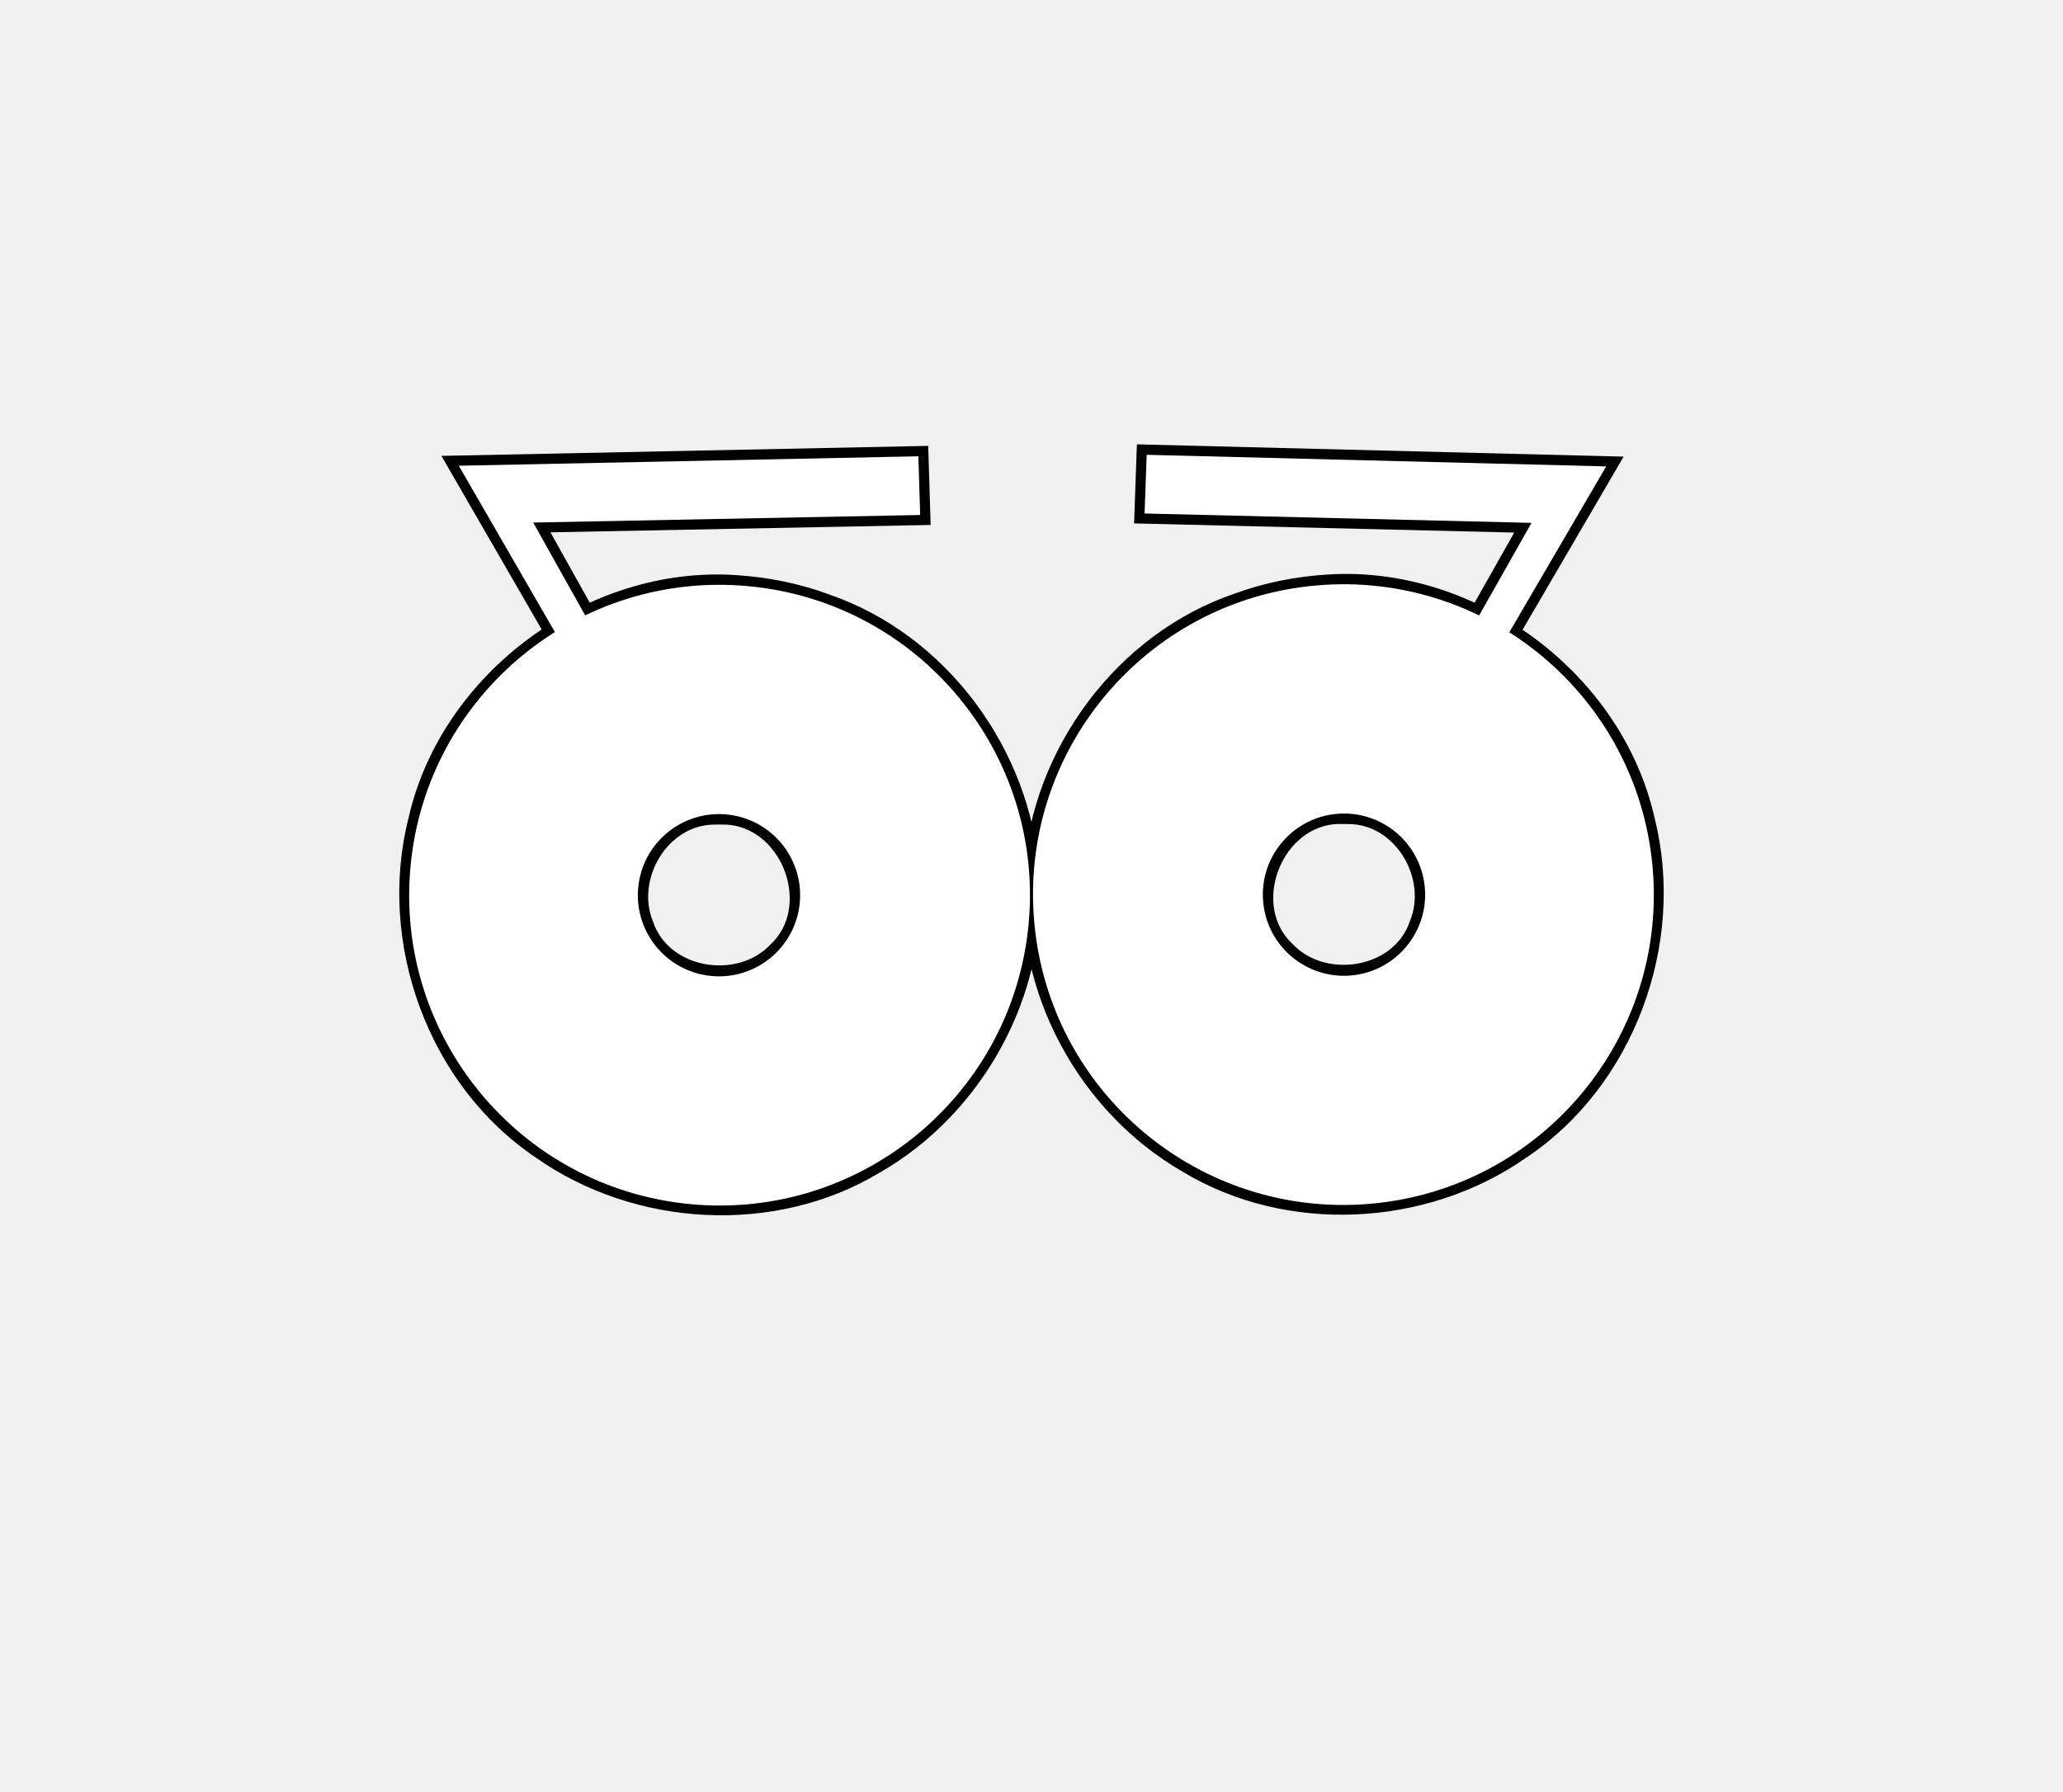
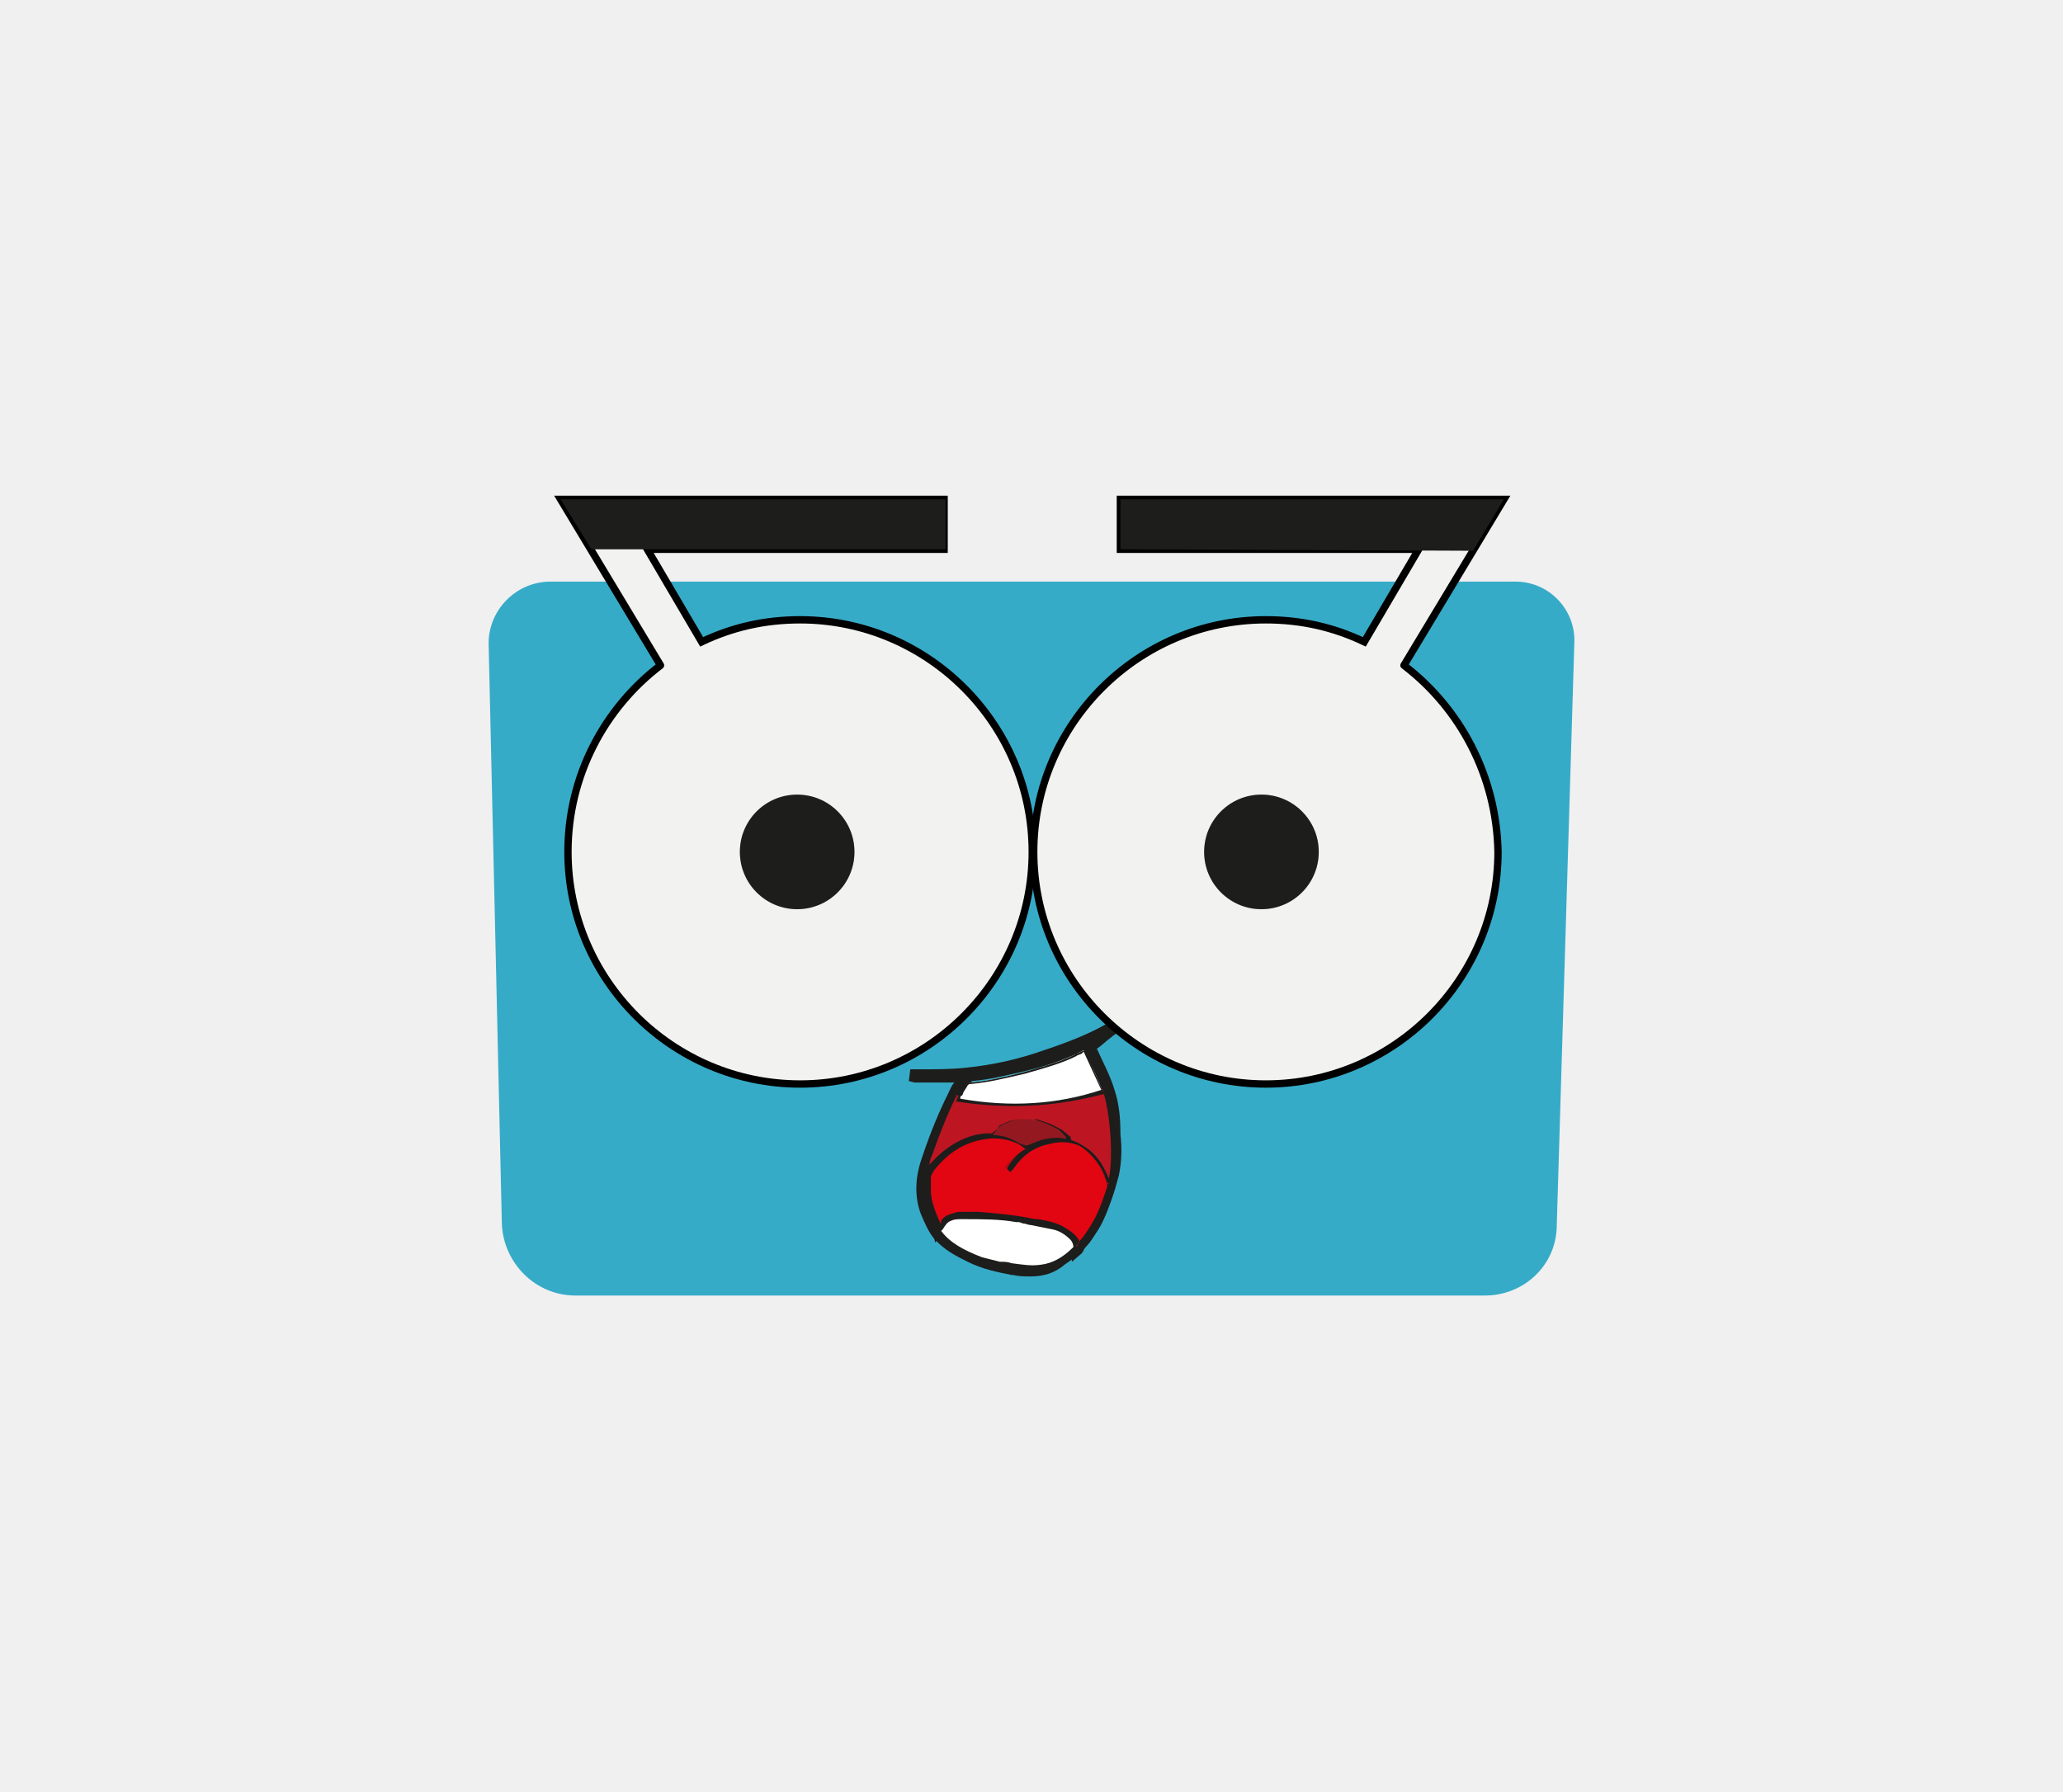
- <svg xmlns="http://www.w3.org/2000/svg" version="1.1" id="svg44" width="81.067" height="70.4" viewBox="0 0 81.067 70.4">
-   <defs id="defs48">
-     <clipPath clipPathUnits="userSpaceOnUse" id="clipPath4175">
-       <rect style="opacity:1;fill:#ffcc00;fill-opacity:0.532;stroke:#000000;stroke-width:0;stroke-miterlimit:4;stroke-dasharray:none;stroke-dashoffset:0;stroke-opacity:1" id="rect4177" width="585.628" height="233.25" x="378.274" y="374.026" />
-     </clipPath>
-   </defs>
-   <g id="g52">
-     <g transform="matrix(0.9955359,0.09438349,-0.09438349,0.9955359,3.96823,-3.985774)" id="g5528" style="fill:#000000">
-       <path style="fill:#000000;fill-rule:evenodd;stroke:none;stroke-width:0.1;stroke-linecap:butt;stroke-linejoin:miter;stroke-miterlimit:4;stroke-dasharray:none;stroke-opacity:1" d="m 34.293,18.357 c -6.303,0.729 -12.606,1.457 -18.908,2.186 2.21,3.111 4.423,6.221 6.635,9.33 0.327,-0.681 1.563,-0.791 1.379,-1.723 -1.156,-1.672 -2.31,-3.346 -3.465,-5.02 4.949,-0.567 9.897,-1.132 14.846,-1.699 -0.128,-1.029 -0.257,-2.058 -0.389,-3.086 l -0.098,0.012 z" id="path5530" />
-       <path style="opacity:1;fill:#000000;fill-opacity:1;stroke:#ff0000;stroke-width:0;stroke-miterlimit:4;stroke-dasharray:none;stroke-dashoffset:0;stroke-opacity:1" d="m 27.375,24.115 c -5.835,0.149 -11.174,4.897 -11.93,10.697 -0.787,5.019 1.753,10.408 6.243,12.84 4.132,2.36 9.627,2.158 13.48,-0.675 3.847,-2.703 5.998,-7.664 5.152,-12.322 C 39.554,29.874 35.824,25.682 31.095,24.534 29.885,24.208 28.627,24.078 27.375,24.115 Z m 0.693,9.797 c 2.103,0.068 3.43,2.925 2.004,4.527 -1.165,1.508 -3.893,1.346 -4.684,-0.465 -0.832,-1.58 0.203,-3.835 2.043,-4.017 0.212,-0.017 0.423,-0.052 0.637,-0.045 z" id="path5532" />
-     </g>
-     <g transform="matrix(-0.9959675,0.0897147,0.0897147,0.9959675,77.28147,-3.893332)" id="g5550" style="fill:#000000">
-       <path style="fill:#000000;fill-rule:evenodd;stroke:none;stroke-width:0.1;stroke-linecap:butt;stroke-linejoin:miter;stroke-miterlimit:4;stroke-dasharray:none;stroke-opacity:1" d="m 34.293,18.357 c -6.303,0.729 -12.606,1.457 -18.908,2.186 2.21,3.111 4.423,6.221 6.635,9.33 0.327,-0.681 1.563,-0.791 1.379,-1.723 -1.156,-1.672 -2.31,-3.346 -3.465,-5.02 4.949,-0.567 9.897,-1.132 14.846,-1.699 -0.128,-1.029 -0.257,-2.058 -0.389,-3.086 l -0.098,0.012 z" id="path5552" />
-       <path style="opacity:1;fill:#000000;fill-opacity:1;stroke:#ff0000;stroke-width:0;stroke-miterlimit:4;stroke-dasharray:none;stroke-dashoffset:0;stroke-opacity:1" d="m 27.375,24.115 c -5.835,0.149 -11.174,4.897 -11.93,10.697 -0.787,5.019 1.753,10.408 6.243,12.84 4.132,2.36 9.627,2.158 13.48,-0.675 3.847,-2.703 5.998,-7.664 5.152,-12.322 C 39.554,29.874 35.824,25.682 31.095,24.534 29.885,24.208 28.627,24.078 27.375,24.115 Z m 0.693,9.797 c 2.103,0.068 3.43,2.925 2.004,4.527 -1.165,1.508 -3.893,1.346 -4.684,-0.465 -0.832,-1.58 0.203,-3.835 2.043,-4.017 0.212,-0.017 0.423,-0.052 0.637,-0.045 z" id="path5554" />
-     </g>
-     <g id="g4169" transform="matrix(0.9955359,0.09438349,-0.09438349,0.9955359,3.96823,-3.985774)">
-       <path id="path4155" d="m 19.223,22.811 15.111,-1.731 -0.289,-2.29 -17.943,2.074 5.951,8.367 L 23.1,28.42 Z" style="fill:#ffffff;fill-rule:evenodd;stroke:none;stroke-width:0.1;stroke-linecap:butt;stroke-linejoin:miter;stroke-miterlimit:4;stroke-dasharray:none;stroke-opacity:1" />
-       <path style="opacity:1;fill:#ffffff;fill-opacity:1;stroke:#ff0000;stroke-width:0;stroke-miterlimit:4;stroke-dasharray:none;stroke-dashoffset:0;stroke-opacity:1" d="M 27.896,24.502 A 12.197,12.197 0 0 0 15.699,36.7 12.197,12.197 0 0 0 27.896,48.897 12.197,12.197 0 0 0 40.093,36.7 12.197,12.197 0 0 0 27.896,24.502 Z m -0.022,9.013 a 3.189,3.189 0 0 1 3.188,3.189 3.189,3.189 0 0 1 -3.188,3.188 3.189,3.189 0 0 1 -3.189,-3.188 3.189,3.189 0 0 1 3.189,-3.189 z" id="path4137" />
-     </g>
-     <g id="g4173" transform="matrix(-0.9959675,0.0897147,0.0897147,0.9959675,77.28147,-3.893332)">
-       <path style="fill:#ffffff;fill-rule:evenodd;stroke:none;stroke-width:0.1;stroke-linecap:butt;stroke-linejoin:miter;stroke-miterlimit:4;stroke-dasharray:none;stroke-opacity:1" d="m 19.223,22.811 15.111,-1.731 -0.289,-2.29 -17.943,2.074 5.951,8.367 L 23.1,28.42 Z" id="path4175" />
-       <path id="path4177" d="M 27.896,24.502 A 12.197,12.197 0 0 0 15.699,36.7 12.197,12.197 0 0 0 27.896,48.897 12.197,12.197 0 0 0 40.093,36.7 12.197,12.197 0 0 0 27.896,24.502 Z m -0.022,9.013 a 3.189,3.189 0 0 1 3.188,3.189 3.189,3.189 0 0 1 -3.188,3.188 3.189,3.189 0 0 1 -3.189,-3.188 3.189,3.189 0 0 1 3.189,-3.189 z" style="opacity:1;fill:#ffffff;fill-opacity:1;stroke:#ff0000;stroke-width:0;stroke-miterlimit:4;stroke-dasharray:none;stroke-dashoffset:0;stroke-opacity:1" />
-     </g>
+ <svg xmlns="http://www.w3.org/2000/svg" width="76" height="66" version="1.1" viewBox="0 0 76 66" xml:space="preserve">
+   <style type="text/css">
+ 	.st0{fill:#36ABC8;}
+ 	.st1{fill:#1D1D1B;}
+ 	.st2{fill:#E20613;}
+ 	.st3{fill:#BD1622;}
+ 	.st4{fill:#FFFFFF;}
+ 	.st5{fill:#931820;}
+ 	.st6{fill:none;stroke:#1D1D1B;stroke-miterlimit:10;}
+ 	.st7{fill:#F2F2F1;stroke:#000000;stroke-width:0.5;stroke-linecap:round;stroke-miterlimit:10;}
+ 	.st8{fill:#CECDCE;}
+ 	.st9{fill:#838383;}
+ 	.st10{fill:#353435;}
+ </style>
+   <g transform="matrix(.54127 0 0 .54127 15.673 14.502)">
+     <path class="st0" d="m72.1 61.4h-61.9c-2.7 0-4.9-2.2-5-4.9l-0.9-39.5c0-2.3 1.9-4.2 4.2-4.2h65.7c2.2 0 4 1.8 4 4l-1.2 39.8c0 2.7-2.2 4.8-4.9 4.8z" />
+     <path d="m33.3 46.5c1.1 0 2.2 0 3.3-0.2 1.9-0.2 3.7-0.6 5.5-1.2 1.6-0.5 3.2-1.2 4.7-2-0.1 0.1-6.5 5.5 0.3-0.1 0 0-0.2 0.2-0.1 0.2-0.9 0.7-1 0.4-2.1 0.9 0.1 0.2 0.1 0.3 0.2 0.5 0.5 1 1 2 1.3 3.1 0.3 1 0.4 1.9 0.4 2.9 0.1 0.9 0.1 1.8-0.1 2.6-0.4 1.6-0.9 3.1-2 4.4-0.4 0.6-1 1-1.6 1.4-1 0.6-2 0.7-3.1 0.4-1-0.2-2-0.4-3-0.9-0.8-0.4-1.6-0.8-2.1-1.5-0.4-0.5-0.6-1-0.8-1.5-0.4-1.2-0.3-2.3 0.1-3.5 0.5-1.5 1.1-3 1.8-4.4 0.2-0.4 0.5-0.9 0.7-1.4-0.4 0-0.8 0.1-1.2 0.1-0.7 0-1.4 0-2.2 0.1 0.1 0.1 0.1 0.1 0 0.1zm1.6 10.3c0.1-0.2 0.2-0.3 0.3-0.5 0.2-0.3 0.6-0.5 1-0.5h1.4c1.3 0.1 2.6 0.2 3.8 0.5 0.6 0.1 1.2 0.2 1.8 0.5s1.1 0.6 1.2 1.3c0.1-0.1 0.1-0.1 0.1-0.2 0.3-0.4 0.7-0.9 0.9-1.3 0.5-0.8 0.8-1.7 1.1-2.6v-0.2c-0.2-0.6-0.5-1.1-0.8-1.6-0.9-1.1-2.2-1.6-3.6-1.3-1.1 0.3-1.9 0.9-2.5 1.8l-0.1 0.1c0.3-0.6 0.8-1 1.4-1.4-0.7-0.5-1.5-0.8-2.4-0.8-1.7 0.1-3.1 1-4.1 2.3-0.1 0.2-0.2 0.4-0.2 0.6v0.8c-0.2 0.9 0.2 1.7 0.7 2.5zm-0.8-3.9s0.1 0 0 0c1-1 1.7-1.6 2.7-2 1.4-0.5 2.8-0.4 4.1 0.5 0.1-0.1 0.3-0.2 0.4-0.2 1.4-0.6 2.7-0.6 3.9 0.4 0.6 0.5 1 1.2 1.3 2 0 0.1 0 0.1 0.1 0.2 0.6-1.6 0.1-5.8-0.4-6.7h-0.1c-3.2 1-6.4 1.2-9.7 0.6-0.2 0-0.2 0-0.3 0.1-0.6 1.3-1.2 2.6-1.6 3.9-0.2 0.5-0.3 0.8-0.4 1.2zm6.4 3.3h-0.3c-1.2-0.2-2.5-0.3-3.7-0.3-0.2 0-0.5 0-0.7 0.1-0.4 0.1-0.6 0.5-0.8 0.8-0.1 0.1-0.1 0.2 0 0.3 0.8 0.9 1.8 1.4 2.8 1.8 0.7 0.2 1.3 0.4 2 0.6s1.4 0.2 2.1 0.1c0.9-0.2 1.6-0.6 2.3-1.3l0.1-0.1c0-0.3-0.1-0.5-0.3-0.7-0.4-0.4-0.8-0.6-1.3-0.8-0.8-0.2-1.5-0.3-2.2-0.5zm5.7-9.2c-0.4-1-0.8-1.9-1.3-2.8l-0.6 0.3c-1.1 0.5-2.3 0.9-3.5 1.2s-2.4 0.6-3.6 0.7c-0.1 0-0.2 0.1-0.3 0.2-0.1 0.3-0.3 0.5-0.4 0.7-0.1 0.1-0.1 0.2-0.2 0.3 3.3 0.6 6.6 0.5 9.9-0.6z" />
+     <path class="st1" d="m41.2 60.1c-0.4 0-0.8 0-1.2-0.1h-0.1c-1-0.2-2-0.4-3-0.9-0.8-0.4-1.6-0.8-2.3-1.6-0.4-0.5-0.6-1-0.9-1.7-0.4-1.1-0.4-2.4 0.1-3.8 0.6-1.8 1.2-3.2 1.8-4.4 0.1-0.2 0.2-0.5 0.4-0.7h-0.4-1.7-0.4-0.2l-0.4-0.1 0.1-0.8h0.4c1.3 0 2.3 0 3.3-0.1 2-0.2 3.7-0.6 5.4-1.2 1.8-0.6 3.3-1.2 4.6-2l1.1-0.7-0.3 0.6v0.1h0.7l-1 0.7c-0.2 0.2-0.4 0.3-0.5 0.4-0.4 0.3-0.7 0.6-1 0.8 0.4 0.9 0.9 1.8 1.2 2.8 0.3 0.9 0.4 1.9 0.4 2.8v0.2c0.1 0.9 0.1 1.8-0.1 2.8-0.4 1.5-0.9 3.1-2 4.6-0.5 0.6-1.1 1.1-1.7 1.5-0.7 0.6-1.5 0.8-2.3 0.8zm-5.8-3.2c0.6 0.7 1.4 1.2 2.6 1.6 0.4 0.2 0.9 0.3 1.4 0.4 0.2 0.1 0.4 0.1 0.6 0.2 0.5 0.2 1.2 0.2 1.9 0.1s1.3-0.5 2-1.1c0-0.1-0.1-0.2-0.1-0.3-0.3-0.3-0.7-0.5-1.1-0.6l-1.5-0.3h-0.2l-0.7-0.1c-1.4-0.2-2.5-0.3-3.6-0.3-0.2 0-0.4 0-0.6 0.1-0.4-0.1-0.5 0.1-0.7 0.3zm1.4-1.5h0.8c1.2 0.1 2.6 0.2 3.9 0.5h0.2c0.6 0.1 1.2 0.2 1.8 0.5 0.3 0.2 0.8 0.4 1.1 0.9 0.2-0.3 0.4-0.6 0.6-0.8 0.4-0.7 0.7-1.4 0.9-2.2l0.1-0.3c-0.2-0.6-0.4-1-0.8-1.5-0.8-1-1.9-1.4-3.1-1.1-0.9 0.2-1.7 0.8-2.3 1.6 0 0 0 0.1-0.1 0.1l-0.3 0.4-0.7-0.6 0.2-0.3c0.3-0.4 0.6-0.8 1-1.2-0.5-0.3-1.1-0.4-1.7-0.4-1.5 0.1-2.7 0.8-3.8 2.1-0.1 0.1-0.1 0.2-0.1 0.3v0.2 0.5c0 0.6 0.2 1.2 0.5 1.8 0.3-0.4 0.8-0.6 1.3-0.6h0.1 0.3c-0.1 0.1 0 0.1 0.1 0.1zm9.3-1.4zm0-0.1zm-3.1-3.5c0.9 0 1.7 0.3 2.4 0.9 0.4 0.3 0.7 0.7 1 1.2 0.1-1.6-0.2-3.9-0.5-4.8-3 0.9-6.2 1.1-9.5 0.5-0.5 1-1 2.1-1.4 3.3 0.5-0.4 1-0.7 1.6-0.9 1.5-0.6 3-0.5 4.3 0.4 0.1 0 0.1-0.1 0.2-0.1 0.7-0.4 1.3-0.5 1.9-0.5zm-6.1-3.1c3.1 0.5 5.9 0.3 8.7-0.5l-0.6-1.4c-0.2 0.2-0.4 0.3-0.5 0.4-0.2 0.1-0.5 0.4-0.8 0.1-0.2-0.3-0.1-0.5 0.3-0.8-0.9 0.4-1.9 0.7-3.1 1-1.3 0.3-2.5 0.6-3.7 0.7-0.1 0.1-0.2 0.3-0.3 0.5v0z" />
+     <path class="st2" d="m34.9 56.8c-0.5-0.8-0.9-1.6-0.9-2.5v-0.8c0-0.2 0.1-0.4 0.2-0.6 1.1-1.3 2.4-2.2 4.1-2.3 0.9-0.1 1.7 0.2 2.4 0.8-0.6 0.4-1 0.8-1.4 1.4l0.1-0.1c0.6-0.9 1.4-1.5 2.5-1.8 1.4-0.4 2.7 0.1 3.6 1.3 0.4 0.5 0.6 1 0.8 1.6v0.2c-0.3 0.9-0.6 1.8-1.1 2.6-0.3 0.5-0.6 0.9-0.9 1.3 0 0.1-0.1 0.1-0.1 0.2-0.1-0.7-0.6-1.1-1.2-1.3-0.6-0.3-1.2-0.4-1.8-0.5-1.3-0.2-2.6-0.4-3.8-0.5h-1.4c-0.4 0-0.8 0.2-1 0.5 0.1 0.2 0 0.4-0.1 0.5z" />
+     <path class="st1" d="m44 59.1-0.1-0.9c0-0.5-0.3-0.7-0.9-1-0.5-0.2-1-0.3-1.5-0.4h-0.2c-1.3-0.2-2.6-0.4-3.8-0.5h-1-0.4c-0.3 0-0.5 0.1-0.7 0.4-0.1 0.1-0.1 0.2-0.2 0.3 0 0.1-0.1 0.1-0.1 0.2l-0.4 0.6-0.2-0.8c-0.6-0.9-0.9-1.8-0.9-2.8v-0.6-0.2c0-0.3 0.1-0.6 0.3-0.8 1.2-1.5 2.7-2.3 4.4-2.4 0.9-0.1 1.8 0.2 2.6 0.8 0.3-0.2 0.7-0.3 1.1-0.4 1.6-0.4 3.1 0.1 4 1.4 0.4 0.5 0.7 1.1 0.9 1.7 0 0.1 0.1 0.3 0 0.5l-0.1 0.3c-0.3 0.8-0.5 1.6-1 2.4-0.2 0.3-0.5 0.7-0.7 1-0.1 0.1-0.2 0.2-0.3 0.4 0 0.1-0.1 0.1-0.1 0.2zm-7.2-3.7h0.8c1.2 0.1 2.6 0.2 3.9 0.5h0.2c0.6 0.1 1.2 0.2 1.8 0.5 0.3 0.2 0.8 0.4 1.1 0.9 0.2-0.3 0.4-0.6 0.6-0.8 0.4-0.7 0.7-1.4 0.9-2.2l0.1-0.3c-0.2-0.6-0.4-1-0.8-1.5-0.8-1-1.9-1.4-3.1-1.1-0.9 0.2-1.7 0.8-2.3 1.6 0 0 0 0.1-0.1 0.1l-0.3 0.4-0.7-0.6 0.2-0.3c0.3-0.4 0.6-0.8 1-1.2-0.5-0.3-1.1-0.4-1.7-0.4-1.5 0.1-2.7 0.8-3.8 2.1-0.1 0.1-0.1 0.2-0.1 0.3v0.2 0.5c0 0.6 0.2 1.2 0.5 1.8 0.3-0.4 0.8-0.6 1.3-0.6h0.1 0.3c-0.1 0.1 0 0.1 0.1 0.1zm9.3-1.4zm0-0.1z" />
+     <path class="st3" d="m34.1 52.9c0.1-0.4 0.2-0.7 0.3-1.1 0.5-1.3 1-2.7 1.6-3.9 0.1-0.1 0.1-0.2 0.3-0.1 3.3 0.6 6.5 0.4 9.7-0.6h0.1c0.5 1 1 5.1 0.4 6.7 0-0.1-0.1-0.1-0.1-0.2-0.3-0.8-0.7-1.5-1.3-2-1.2-1-2.5-1-3.9-0.4-0.1 0.1-0.3 0.1-0.4 0.2-1.3-0.9-2.6-1.1-4.1-0.5-0.9 0.3-1.6 0.8-2.6 1.9 0.1 0 0 0 0 0z" />
+     <path class="st1" d="m46.6 54.1-0.1-0.3s0-0.1-0.1-0.1c-0.3-0.9-0.7-1.5-1.3-2-1.1-0.9-2.3-1-3.8-0.4-0.1 0-0.2 0.1-0.3 0.1 0 0-0.1 0-0.1 0.1h-0.2c-1.2-0.9-2.5-1.1-4-0.5-1 0.4-1.7 0.9-2.6 2v0.1l-0.1-0.1v-0.1l0.1-0.3c0.1-0.2 0.2-0.5 0.2-0.7 0.5-1.5 1-2.7 1.6-3.9 0.1-0.2 0.2-0.2 0.4-0.2 3.4 0.4 6.7 0.2 9.7-0.8h0.1 0.1v0.1c0.6 1 1 5.2 0.4 6.8zm-3.6-3.4c0.8 0 1.5 0.3 2.2 0.8 0.6 0.5 1 1.1 1.3 2 0.4-1.7 0-5.3-0.5-6.3-3.1 1-6.4 1.2-9.7 0.6-0.1 0-0.1 0-0.2 0.1-0.6 1.2-1.1 2.5-1.6 3.9-0.1 0.2-0.2 0.5-0.2 0.7 0.8-0.9 1.5-1.4 2.4-1.8 1.5-0.6 2.9-0.4 4.1 0.5h0.1c0.1-0.1 0.2-0.1 0.3-0.1 0.7-0.3 1.2-0.4 1.8-0.4z" />
+     <path class="st4" d="m40.5 56.2c0.7 0.2 1.5 0.3 2.2 0.5 0.5 0.1 1 0.4 1.3 0.8 0.2 0.2 0.3 0.4 0.3 0.7 0 0 0 0.1-0.1 0.1-0.6 0.6-1.4 1.1-2.3 1.3-0.7 0.1-1.3 0-2-0.1-0.7-0.2-1.4-0.3-2-0.6-1.1-0.4-2.1-0.9-2.8-1.8-0.1-0.1-0.1-0.2 0-0.3 0.2-0.3 0.4-0.7 0.8-0.8 0.2-0.1 0.5-0.1 0.7-0.1 1.2 0 2.5 0.1 3.7 0.2 0 0.1 0.1 0.1 0.2 0.1z" />
+     <path class="st1" d="m41.3 59.8c-0.5 0-1-0.1-1.5-0.2-0.3-0.1-0.5-0.1-0.8-0.2l-1.2-0.3c-1.3-0.5-2.2-1.1-2.9-1.9-0.1-0.1-0.2-0.3 0-0.5l0.1-0.1c0.2-0.3 0.4-0.6 0.8-0.8 0.2-0.1 0.5-0.1 0.8-0.1 1.3 0 2.6 0.1 3.7 0.2h0.1l0.4 0.1c0.1 0 0.3 0.1 0.4 0.1l1.5 0.3c0.6 0.1 1.1 0.4 1.4 0.8 0.2 0.2 0.3 0.5 0.3 0.9 0 0.1-0.1 0.2-0.1 0.3-0.8 0.7-1.5 1.2-2.4 1.3-0.2 0.1-0.4 0.1-0.6 0.1zm-1.4-0.6c0.8 0.1 1.3 0.2 2 0.1 0.8-0.1 1.5-0.5 2.2-1.2 0-0.2-0.1-0.4-0.2-0.5-0.3-0.3-0.7-0.6-1.2-0.7l-1.5-0.3c-0.2 0-0.3-0.1-0.5-0.1l-0.3-0.1h-0.2c-1.1-0.2-2.3-0.2-3.7-0.2-0.2 0-0.5 0-0.7 0.1-0.3 0.1-0.4 0.3-0.6 0.6l-0.1 0.1c0.6 0.8 1.5 1.3 2.8 1.8l1.2 0.3c0.3 0 0.5 0 0.8 0.1zm4.2-1.1z" />
+     <path class="st4" d="m46.1 47.5c-3.3 1.1-6.6 1.2-9.9 0.6 0.1-0.1 0.1-0.2 0.2-0.3 0.1-0.2 0.3-0.5 0.4-0.7 0.1-0.1 0.1-0.2 0.3-0.2 1.2-0.1 2.4-0.4 3.6-0.7s2.4-0.7 3.5-1.2l0.6-0.3c0.5 0.9 0.9 1.8 1.3 2.8z" />
+     <path class="st1" d="m40.1 48.5c-1.3 0-2.6-0.1-3.9-0.3h-0.1l0.1-0.2c0-0.1 0.1-0.2 0.1-0.2 0-0.1 0.1-0.2 0.1-0.2 0.1-0.2 0.2-0.3 0.3-0.5s0.2-0.2 0.4-0.2c1.2-0.1 2.4-0.4 3.6-0.7 1.4-0.4 2.5-0.7 3.5-1.2 0.1-0.1 0.3-0.1 0.4-0.2l0.3-0.1 1.3 3h-0.1c-1.9 0.5-3.9 0.8-6 0.8zm-3.7-0.5c3.4 0.6 6.6 0.4 9.6-0.6l-1.2-2.6-0.1 0.1c-0.1 0.1-0.3 0.1-0.4 0.2-1 0.5-2.1 0.8-3.5 1.2-1.3 0.3-2.5 0.6-3.7 0.7-0.1 0-0.1 0-0.2 0.1-0.1 0.2-0.2 0.3-0.3 0.5 0 0.1-0.1 0.2-0.1 0.2-0.1 0-0.1 0.1-0.1 0.2z" />
+     <polygon class="st5" points="41 51.3 38.4 50.5 39.2 49.8 39.9 49.5 40.5 49.4 40.6 49.4 40.8 49.4 41.2 49.4 41.5 49.5 41.8 49.5 42.4 49.7 43.2 50.1 43.8 50.6 43.8 50.9 43.1 50.8 42.1 50.9" />
+     <path class="st1" d="m41 51.4-2.7-0.8 0.9-0.8 0.7-0.3 0.6-0.1h1.1l0.9 0.3 0.8 0.4 0.6 0.5 0.1 0.5-0.9-0.1-1 0.1zm-2.4-0.9 2.3 0.7 1.1-0.4 1-0.1 0.6 0.1v-0.2l-0.5-0.5-0.8-0.4-0.9-0.3h-1l-0.6 0.1-0.7 0.3z" />
+     <path class="st2" d="m34.9 56.8c-0.5-0.8-0.8-1.6-0.8-2.5v-0.8c0-0.2 0.1-0.4 0.2-0.6 1.1-1.3 2.4-2.2 4.1-2.3 0.9-0.1 1.7 0.2 2.4 0.8-0.6 0.4-1 0.8-1.4 1.4l0.1-0.1c0.6-0.9 1.4-1.5 2.5-1.8 1.4-0.4 2.7 0.1 3.6 1.3 0.4 0.5 0.6 1 0.8 1.6v0.2c-0.3 0.9-0.6 1.8-1.1 2.6-0.3 0.5-0.6 0.9-0.9 1.3 0 0.1-0.1 0.1-0.1 0.2-0.1-0.7-0.6-1.1-1.2-1.3-0.6-0.3-1.2-0.4-1.8-0.5-1.3-0.2-2.6-0.4-3.8-0.5h-1.4c-0.4 0-0.8 0.2-1 0.5 0 0.2-0.1 0.4-0.2 0.5z" />
+     <path class="st1" d="m44.3 58.4v-0.2c-0.1-0.7-0.6-1-1.1-1.3s-1.1-0.4-1.6-0.5h-0.2c-1.3-0.2-2.6-0.4-3.8-0.5h-1-0.4c-0.4 0-0.7 0.2-0.9 0.5-0.1 0.1-0.1 0.2-0.2 0.3 0 0.1-0.1 0.1-0.1 0.2l-0.1 0.1-0.1-0.1c-0.5-0.9-0.8-1.7-0.9-2.6v-0.6-0.2c0-0.2 0.1-0.5 0.2-0.7 1.2-1.5 2.5-2.2 4.2-2.3 0.9-0.1 1.7 0.2 2.5 0.8 0.4-0.2 0.8-0.4 1.2-0.5 1.4-0.4 2.8 0.1 3.7 1.3 0.4 0.5 0.6 1 0.8 1.6v0.3l-0.1 0.3c-0.3 0.8-0.5 1.6-1 2.3-0.2 0.3-0.4 0.6-0.7 0.9-0.1 0.1-0.2 0.2-0.3 0.4l-0.2 0.2zm-7.5-2.7h0.8c1.2 0.1 2.5 0.2 3.9 0.5h0.2c0.6 0.1 1.1 0.2 1.7 0.5 0.5 0.3 1 0.6 1.2 1.2 0.1-0.1 0.2-0.2 0.3-0.4 0.2-0.3 0.5-0.6 0.7-0.9 0.4-0.7 0.7-1.5 1-2.3l0.1-0.3v-0.1c-0.2-0.6-0.5-1.1-0.8-1.6-0.8-1.1-2.1-1.6-3.5-1.2-1 0.2-1.8 0.8-2.4 1.7l-0.2 0.2-0.2-0.2v-0.1c0.3-0.5 0.7-1 1.3-1.3-0.7-0.5-1.5-0.7-2.3-0.7-1.6 0.1-2.9 0.8-4 2.2-0.1 0.2-0.2 0.3-0.2 0.5v0.2 0.6c0 0.8 0.3 1.5 0.7 2.4 0.1-0.1 0.1-0.2 0.2-0.3 0.3-0.4 0.7-0.6 1.1-0.6h0.4c-0.1 0 0 0 0 0z" />
+     <path class="st6" d="m31.6 31.2" />
+     <path class="st7" d="m16 18.5-6.8-11.3h26.1v3.4h-20.2l3.7 6.3c2.1-1 4.3-1.5 6.7-1.5 8.7 0 15.8 7.1 15.8 15.8s-7.1 15.8-15.8 15.8-15.8-7.1-15.8-15.8c0-5.2 2.5-9.8 6.3-12.7" />
+     <path class="st7" d="m66.6 18.5 6.8-11.3h-26.1v3.4h20.3l-3.7 6.3c-2.1-1-4.3-1.5-6.7-1.5-8.7 0-15.8 7.1-15.8 15.8s7.1 15.8 15.8 15.8 15.8-7.1 15.8-15.8c-0.1-5.2-2.6-9.8-6.4-12.7" />
+     <polygon class="st1" points="11.3 10.6 9.2 7.2 35.4 7.2 35.4 10.6" />
+     <polygon class="st1" points="71.3 10.7 73.4 7.2 47.3 7.2 47.3 10.6" />
+     <circle class="st8" cx="56.9" cy="31.2" r="3.9" />
+     <circle class="st9" cx="56.9" cy="31.2" r="2.3" />
+     <circle class="st10" cx="56.9" cy="31.3" r=".9" />
+     <circle class="st8" cx="25.3" cy="31.2" r="3.9" />
+     <circle class="st9" cx="25.3" cy="31.2" r="2.3" />
+     <circle class="st10" cx="25.3" cy="31.3" r=".9" />
+     <path class="st6" d="m31.6 31.2" />
+     <circle class="st8" cx="56.9" cy="31.2" r="3.9" />
+     <circle class="st9" cx="56.9" cy="31.2" r="2.3" />
+     <circle class="st10" cx="56.9" cy="31.3" r=".9" />
+     <circle class="st9" cx="25.3" cy="31.2" r="2.3" />
+     <circle class="st10" cx="25.3" cy="31.3" r=".9" />
+     <circle class="st1" cx="25.3" cy="31.2" r="3.9" />
+     <circle class="st1" cx="56.9" cy="31.2" r="3.9" />
  </g>
</svg>
